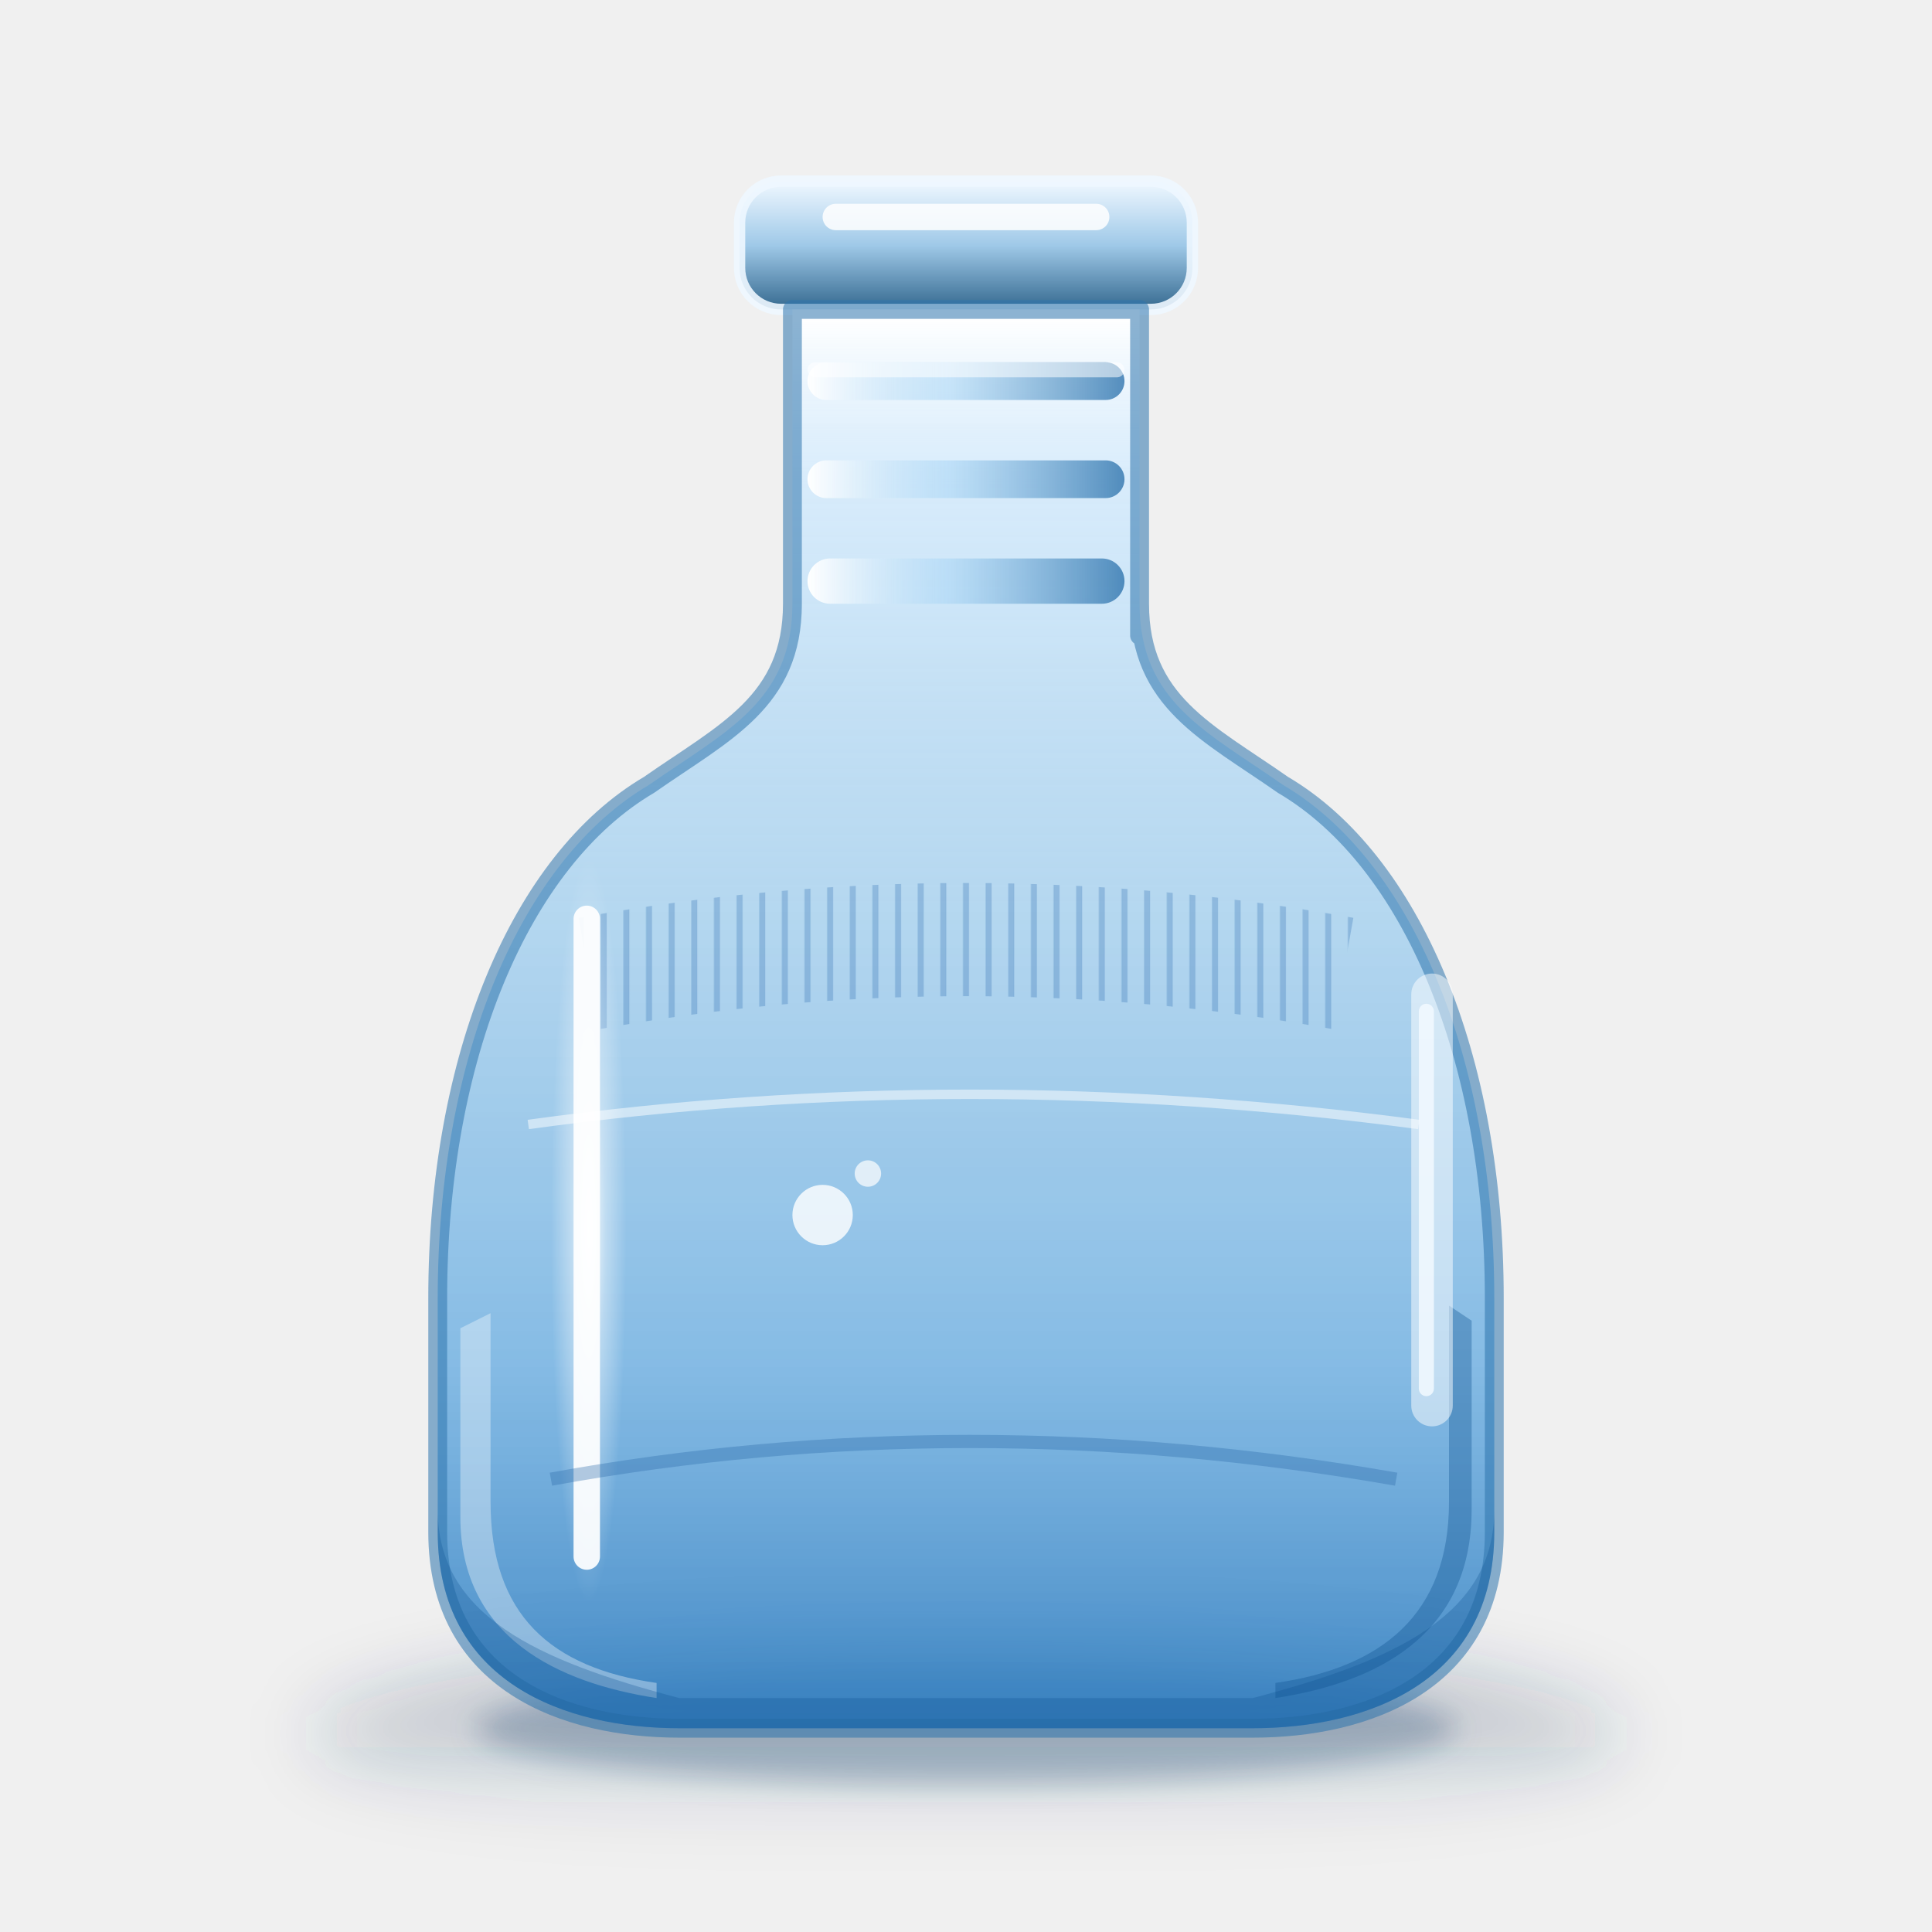
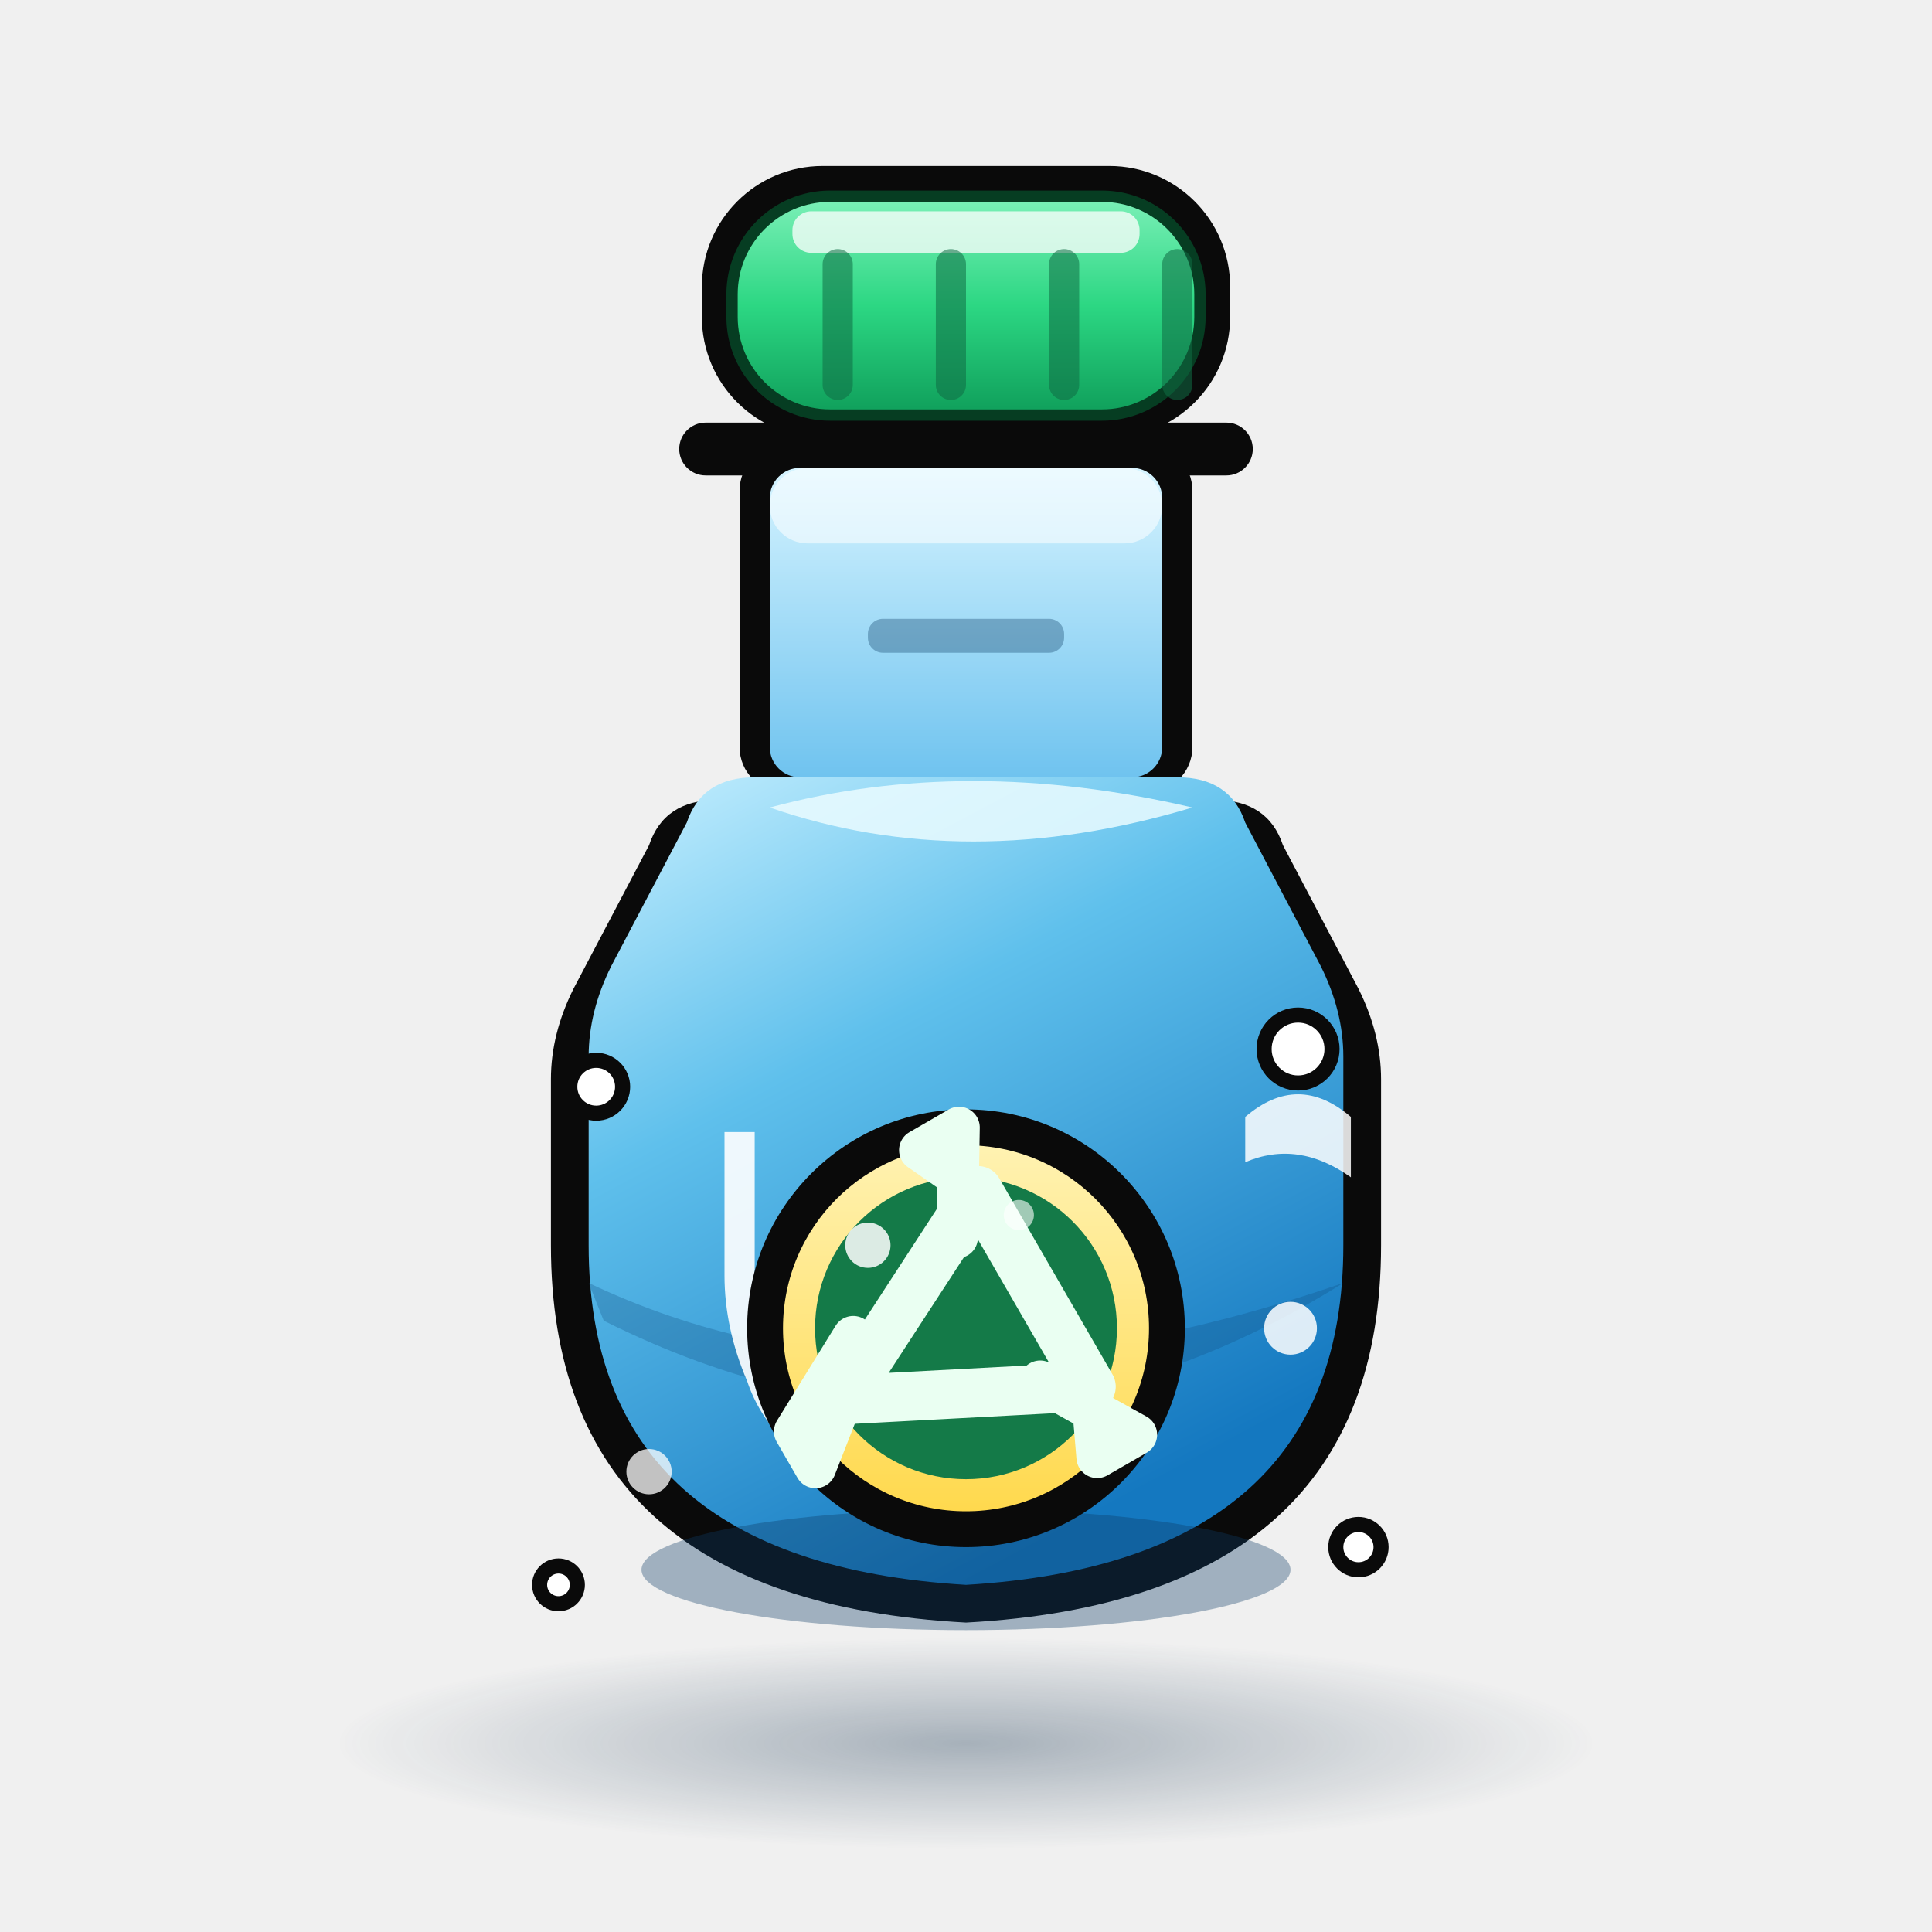
<svg xmlns="http://www.w3.org/2000/svg" viewBox="0 0 512 512" width="512" height="512">
  <defs>
-     <linearGradient id="gBody" x1="0" y1="0" x2="0" y2="1">
-       <stop offset="0" stop-color="#ffffff" stop-opacity="1" />
-       <stop offset="0.12" stop-color="#cfeaff" stop-opacity="0.74" />
-       <stop offset="0.42" stop-color="#93c9ef" stop-opacity="0.64" />
-       <stop offset="0.75" stop-color="#5fa8e0" stop-opacity="0.74" />
-       <stop offset="1" stop-color="#2f7dc0" stop-opacity="0.9" />
+     <linearGradient id="gBody" x1="0" y1="0" x2="0.5" y2="1">
+       <stop offset="0" stop-color="#c8f0ff" />
+       <stop offset="0.4" stop-color="#5fc0ec" />
+       <stop offset="1" stop-color="#1478c0" />
    </linearGradient>
-     <linearGradient id="gNeck" x1="0" y1="0" x2="1" y2="0">
-       <stop offset="0" stop-color="#ffffff" stop-opacity="1" />
-       <stop offset="0.45" stop-color="#a8d5f5" stop-opacity="0.55" />
-       <stop offset="1" stop-color="#2f74ad" stop-opacity="0.8" />
+     <linearGradient id="gNeck" x1="0" y1="0" x2="0" y2="1">
+       <stop offset="0" stop-color="#d6f4ff" />
+       <stop offset="1" stop-color="#6fc3ef" />
    </linearGradient>
-     <linearGradient id="gLip" x1="0" y1="0" x2="0" y2="1">
-       <stop offset="0" stop-color="#f0f8ff" />
-       <stop offset="0.5" stop-color="#9fc9e8" />
-       <stop offset="1" stop-color="#35698f" />
+     <linearGradient id="gCap" x1="0" y1="0" x2="0" y2="1">
+       <stop offset="0" stop-color="#7cf0b8" />
+       <stop offset="0.5" stop-color="#2cd783" />
+       <stop offset="1" stop-color="#0f9e5a" />
    </linearGradient>
-     <linearGradient id="gShadow" x1="0" y1="0" x2="0" y2="1">
-       <stop offset="0" stop-color="#1e3a5f" stop-opacity="0.35" />
-       <stop offset="1" stop-color="#1e3a5f" stop-opacity="0.0" />
+     <linearGradient id="gLabel" x1="0" y1="0" x2="0" y2="1">
+       <stop offset="0" stop-color="#fff3b5" />
+       <stop offset="1" stop-color="#ffd84a" />
    </linearGradient>
-     <radialGradient id="gGlint" cx="0.5" cy="0.5" r="0.5">
-       <stop offset="0" stop-color="#ffffff" stop-opacity="0.95" />
-       <stop offset="0.45" stop-color="#ffffff" stop-opacity="0.4" />
-       <stop offset="1" stop-color="#ffffff" stop-opacity="0" />
+     <radialGradient id="gShadow" cx="0.5" cy="0.5" r="0.5">
+       <stop offset="0" stop-color="#0b2a47" stop-opacity="0.32" />
+       <stop offset="1" stop-color="#0b2a47" stop-opacity="0" />
    </radialGradient>
-     <pattern id="pRibs" x="0" y="0" width="6" height="10" patternUnits="userSpaceOnUse">
-       <path d="M4 0 v10" stroke="#1d5da8" stroke-width="1.6" stroke-opacity="0.3" fill="none" />
-     </pattern>
-     <filter id="fBlur" x="-60%" y="-60%" width="220%" height="220%">
-       <feGaussianBlur stdDeviation="9" />
-     </filter>
-     <filter id="fBlur2" x="-60%" y="-60%" width="220%" height="220%">
-       <feGaussianBlur stdDeviation="3.5" />
-     </filter>
  </defs>
-   <ellipse cx="256" cy="460" rx="174" ry="24" fill="url(#gShadow)" filter="url(#fBlur)" />
-   <ellipse cx="256" cy="458" rx="130" ry="15" fill="#0d3b66" opacity="0.26" filter="url(#fBlur2)" />
-   <rect x="196" y="48" width="120" height="34" rx="11" fill="url(#gLip)" />
-   <rect x="196" y="48" width="120" height="34" rx="11" fill="none" stroke="#eef7ff" stroke-opacity="0.9" stroke-width="3" />
-   <rect x="218" y="54" width="76" height="7" rx="3.5" fill="#ffffff" opacity="0.85" />
-   <path d="M210 82 h92 v82 C302 176 302 160 302 160 C302 186 320 194 340 208            C374 228 396 280 396 344 L396 406            C396 446 362 458 332 458 L180 458            C150 458 116 446 116 406 L116 344            C116 280 138 228 172 208 C192 194 210 186 210 160            C210 160 210 176 210 82 Z" fill="url(#gBody)" stroke="#2f74ad" stroke-opacity="0.55" stroke-width="5" stroke-linejoin="round" />
-   <rect x="214" y="96" width="84" height="10" rx="5" fill="url(#gNeck)" />
-   <rect x="214" y="96" width="84" height="4" rx="2" fill="#ffffff" opacity="0.55" />
-   <rect x="214" y="122" width="84" height="10" rx="5" fill="url(#gNeck)" />
-   <rect x="214" y="148" width="84" height="12" rx="6" fill="url(#gNeck)" />
-   <path d="M156 258 Q256 240 356 258" fill="none" stroke="url(#pRibs)" stroke-width="30" stroke-opacity="0.85" />
-   <path d="M390 350 L390 400 C390 434 364 446 338 450 L338 446 C366 442 384 428 384 398 L384 346 Z" fill="#0b4f8f" opacity="0.35" />
-   <path d="M122 352 L122 402 C122 434 148 446 174 450 L174 446 C146 442 130 428 130 398 L130 348 Z" fill="#ffffff" opacity="0.35" />
-   <rect x="146" y="228" width="20" height="196" rx="10" fill="url(#gGlint)" />
-   <rect x="152" y="240" width="7" height="176" rx="3.5" fill="#ffffff" opacity="0.92" />
-   <rect x="374" y="258" width="11" height="120" rx="5.5" fill="#ffffff" opacity="0.5" />
-   <rect x="376" y="266" width="4" height="104" rx="2" fill="#f2f9ff" opacity="0.85" />
-   <path d="M146 392 Q256 372 370 392" stroke="#2d6ca8" stroke-opacity="0.35" stroke-width="3.5" fill="none" />
-   <path d="M140 298 Q256 282 376 298" stroke="#ffffff" stroke-opacity="0.5" stroke-width="2.5" fill="none" />
-   <circle cx="218" cy="322" r="8" fill="#ffffff" opacity="0.8" />
-   <circle cx="230" cy="311" r="3.5" fill="#ffffff" opacity="0.7" />
-   <path d="M180 458 C150 458 116 446 116 406 L116 400 C116 428 142 440 180 450 L332 450 C370 440 396 428 396 400 L396 406 C396 446 362 458 332 458 Z" fill="#0b4f8f" opacity="0.28" />
+   <ellipse cx="256" cy="462" rx="166" ry="28" fill="url(#gShadow)" />
+   <rect x="186" y="44" width="140" height="72" rx="32" fill="#0a0a0a" />
+   <rect x="194" y="52" width="124" height="58" rx="26" fill="url(#gCap)" />
+   <rect x="194" y="52" width="124" height="58" rx="26" fill="none" stroke="#063d22" stroke-width="3" />
+   <rect x="210" y="56" width="92" height="11" rx="5" fill="#ffffff" opacity="0.75" />
+   <path d="M222 70 v32 M252 70 v32 M282 70 v32 M312 70 v32" stroke="#0f6b43" stroke-width="8" stroke-linecap="round" opacity="0.55" />
+   <rect x="180" y="112" width="152" height="14" rx="7" fill="#0a0a0a" />
+   <rect x="196" y="118" width="120" height="92" rx="12" fill="#0a0a0a" />
+   <rect x="204" y="124" width="104" height="82" rx="8" fill="url(#gNeck)" />
+   <rect x="204" y="124" width="104" height="20" rx="10" fill="#ffffff" opacity="0.55" />
+   <rect x="230" y="164" width="52" height="9" rx="4" fill="#0d3f66" opacity="0.35" />
+   <path d="M190 212 L322 212 Q336 212 340 224 L360 262 Q366 274 366 286 L366 330 Q366 424 256 430 Q146 424 146 330 L146 286 Q146 274 152 262 L172 224 Q176 212 190 212 Z" fill="#0a0a0a" />
+   <path d="M200 206 L312 206 Q326 206 330 218 L350 256 Q356 268 356 280 L356 330 Q356 414 256 420 Q156 414 156 330 L156 280 Q156 268 162 256 L182 218 Q186 206 200 206 Z" fill="url(#gBody)" />
+   <path d="M156 340 Q240 380 356 340 Q260 400 160 350 Z" fill="#0d4a7d" opacity="0.28" />
+   <ellipse cx="256" cy="416" rx="86" ry="16" fill="#0b3a63" opacity="0.35" />
+   <path d="M204 214 Q256 200 316 214 Q256 232 204 214 Z" fill="#eafcff" opacity="0.85" />
+   <path d="M200 300 v50 q0 30 26 44 q-22 -10 -28 -28 q-6 -14 -6 -28 v-38 z" fill="#ffffff" opacity="0.9" />
+   <path d="M330 296 q14 -12 28 0 v16 q-14 -10 -28 -4 z" fill="#ffffff" opacity="0.85" />
+   <circle cx="342" cy="352" r="7" fill="#ffffff" opacity="0.85" />
+   <circle cx="172" cy="390" r="6" fill="#ffffff" opacity="0.75" />
+   <g>
+     <circle cx="256" cy="352" r="58" fill="#0a0a0a" />
+     <circle cx="256" cy="352" r="52" fill="url(#gLabel)" />
+     <circle cx="256" cy="352" r="52" fill="none" stroke="#0a0a0a" stroke-width="7" />
+     <circle cx="256" cy="352" r="40" fill="#147a48" />
+     <g transform="rotate(-120 256 352)">
+       <path d="M256 314 L286 373 L226 373 Z" fill="none" stroke="#eafff2" stroke-width="13" stroke-linejoin="round" stroke-linecap="round" />
+       <path d="M256 314 l-12 -15 h11 l14 26" fill="none" stroke="#eafff2" stroke-width="11" stroke-linejoin="round" stroke-linecap="round" />
+       <path d="M286 373 l17 -8 v12 l-25 -15" fill="none" stroke="#eafff2" stroke-width="11" stroke-linejoin="round" stroke-linecap="round" />
+       <path d="M226 373 l-17 -8 v12 l25 -15" fill="none" stroke="#eafff2" stroke-width="11" stroke-linejoin="round" stroke-linecap="round" />
+     </g>
+     <circle cx="230" cy="330" r="6" fill="#ffffff" opacity="0.85" />
+     <circle cx="270" cy="322" r="4" fill="#ffffff" opacity="0.6" />
+   </g>
+   <circle cx="344" cy="278" r="9" fill="#ffffff" stroke="#0a0a0a" stroke-width="4" />
+   <circle cx="158" cy="288" r="7" fill="#ffffff" stroke="#0a0a0a" stroke-width="4" />
+   <circle cx="360" cy="410" r="6" fill="#ffffff" stroke="#0a0a0a" stroke-width="4" />
+   <circle cx="148" cy="420" r="5" fill="#ffffff" stroke="#0a0a0a" stroke-width="4" />
</svg>
